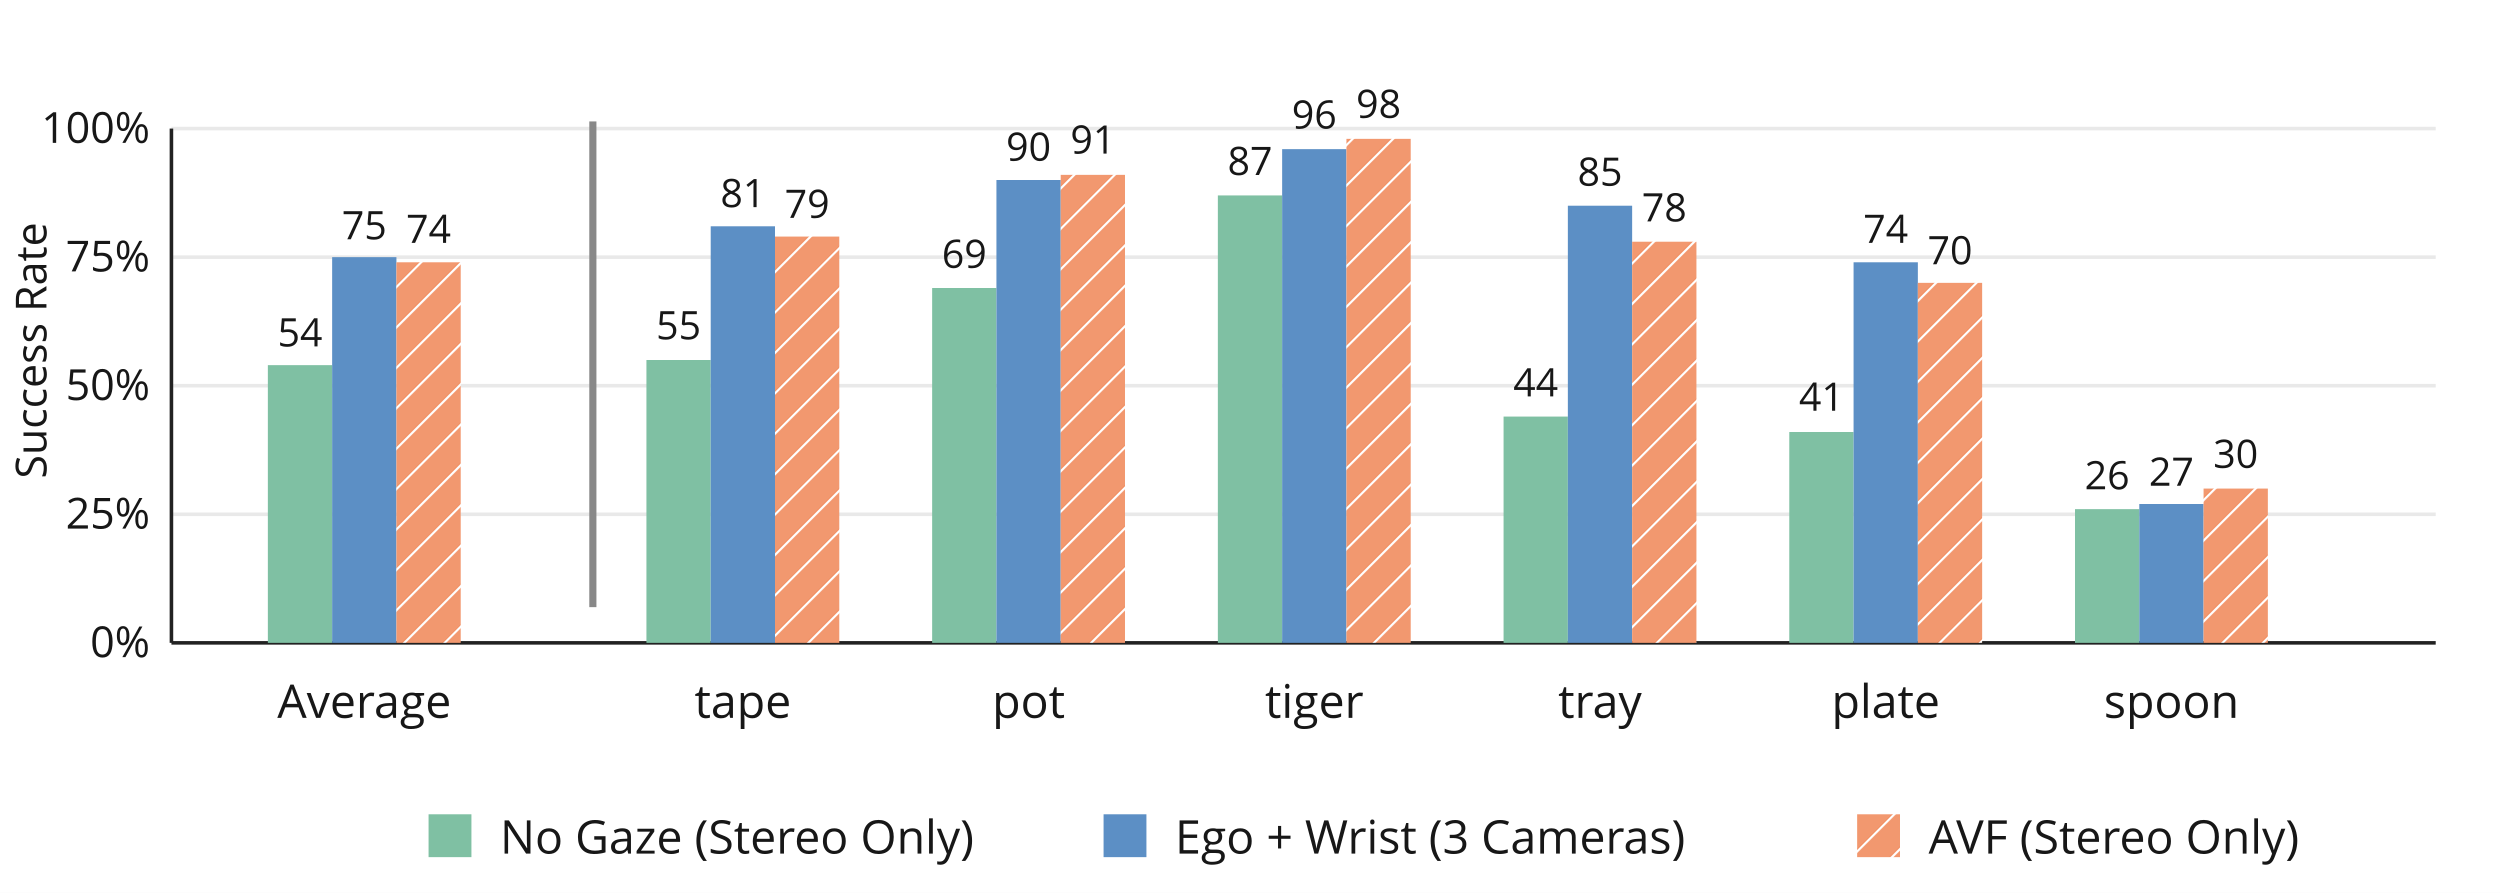
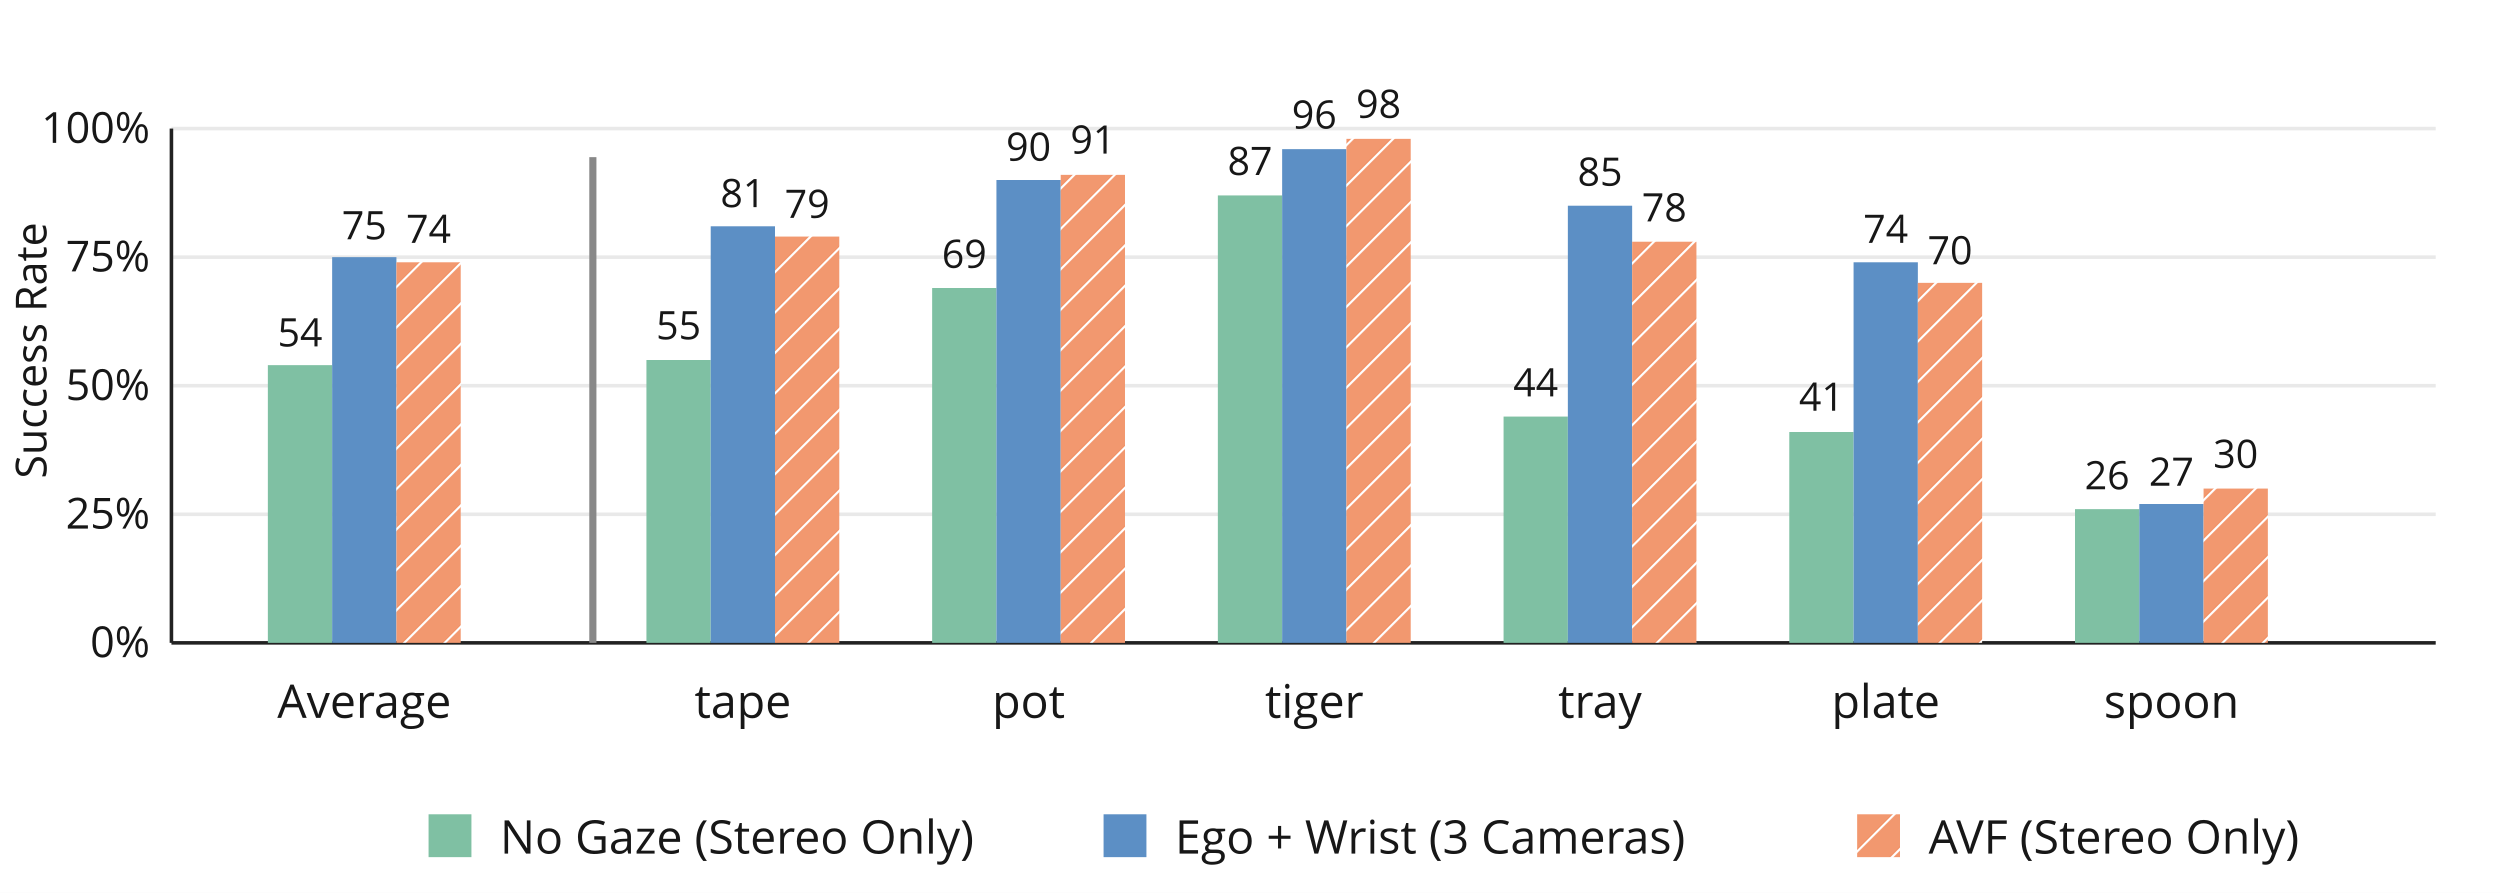
<svg xmlns="http://www.w3.org/2000/svg" width="700" height="250" viewBox="0 0 700 250" role="img" aria-labelledby="title desc">
  <defs>
    <pattern id="avf-hatch" width="8" height="8" patternUnits="userSpaceOnUse" patternTransform="rotate(45)">
      <rect width="8" height="8" fill="#f2986f" />
      <line x1="0" y1="0" x2="0" y2="8" stroke="#fff" stroke-width="1.2" />
    </pattern>
    <style>
      text { font-family: "Avenir Next", Avenir, "Open Sans", sans-serif; fill: #171717; letter-spacing: 0; }
      .legend { font-size: 13px; }
      .section-label { font-size: 14px; fill: #555; }
      .axis-label { font-size: 12px; }
      .task-label { font-size: 13px; }
      .value { font-size: 11px; text-anchor: middle; }
      .grid { stroke: #e9e9e9; stroke-width: 1; }
      .axis { stroke: #222; stroke-width: 1; }
    </style>
  </defs>
  <rect width="700" height="250" fill="#fff" />
  <g transform="translate(0 -24)">
    <g class="grid">
      <line x1="48" y1="60" x2="682" y2="60" />
      <line x1="48" y1="96" x2="682" y2="96" />
      <line x1="48" y1="132" x2="682" y2="132" />
      <line x1="48" y1="168" x2="682" y2="168" />
    </g>
    <g class="axis">
      <line x1="48" y1="60" x2="48" y2="204" />
      <line x1="48" y1="204" x2="682" y2="204" />
-       <line x1="166" y1="58" x2="166" y2="194" stroke="#888" stroke-width="2" />
+       <line x1="166" y1="68" x2="166" y2="204" stroke="#888" stroke-width="2" />
    </g>
    <g class="axis-label" text-anchor="end">
      <text x="42" y="64">100%</text>
      <text x="42" y="100">75%</text>
      <text x="42" y="136">50%</text>
      <text x="42" y="172">25%</text>
      <text x="42" y="208">0%</text>
    </g>
    <text class="axis-label" transform="translate(13 158) rotate(-90)">Success Rate</text>
    <g>
      <rect x="75" y="126.24" width="18" height="77.76" fill="#7fc0a3" />
      <rect x="93" y="96" width="18" height="108" fill="#5c8fc5" />
      <rect x="111" y="97.44" width="18" height="106.56" fill="url(#avf-hatch)" />
      <text class="value" x="84" y="121">54</text>
      <text class="value" x="102" y="91">75</text>
      <text class="value" x="120" y="92">74</text>
      <text class="task-label" x="102" y="225" text-anchor="middle">Average</text>
    </g>
    <g>
      <rect x="181" y="124.8" width="18" height="79.2" fill="#7fc0a3" />
      <rect x="199" y="87.36" width="18" height="116.64" fill="#5c8fc5" />
      <rect x="217" y="90.24" width="18" height="113.76" fill="url(#avf-hatch)" />
      <text class="value" x="190" y="119">55</text>
      <text class="value" x="208" y="82">81</text>
      <text class="value" x="226" y="85">79</text>
      <text class="task-label" x="208" y="225" text-anchor="middle">tape</text>
      <rect x="261" y="104.64" width="18" height="99.36" fill="#7fc0a3" />
      <rect x="279" y="74.4" width="18" height="129.6" fill="#5c8fc5" />
      <rect x="297" y="72.96" width="18" height="131.04" fill="url(#avf-hatch)" />
      <text class="value" x="270" y="99">69</text>
      <text class="value" x="288" y="69">90</text>
      <text class="value" x="306" y="67">91</text>
      <text class="task-label" x="288" y="225" text-anchor="middle">pot</text>
      <rect x="341" y="78.72" width="18" height="125.28" fill="#7fc0a3" />
      <rect x="359" y="65.76" width="18" height="138.24" fill="#5c8fc5" />
      <rect x="377" y="62.88" width="18" height="141.12" fill="url(#avf-hatch)" />
      <text class="value" x="350" y="73">87</text>
      <text class="value" x="368" y="60">96</text>
      <text class="value" x="386" y="57">98</text>
      <text class="task-label" x="368" y="225" text-anchor="middle">tiger</text>
      <rect x="421" y="140.64" width="18" height="63.36" fill="#7fc0a3" />
      <rect x="439" y="81.6" width="18" height="122.4" fill="#5c8fc5" />
      <rect x="457" y="91.68" width="18" height="112.32" fill="url(#avf-hatch)" />
      <text class="value" x="430" y="135">44</text>
      <text class="value" x="448" y="76">85</text>
      <text class="value" x="466" y="86">78</text>
      <text class="task-label" x="448" y="225" text-anchor="middle">tray</text>
      <rect x="501" y="144.96" width="18" height="59.04" fill="#7fc0a3" />
      <rect x="519" y="97.44" width="18" height="106.56" fill="#5c8fc5" />
      <rect x="537" y="103.2" width="18" height="100.8" fill="url(#avf-hatch)" />
      <text class="value" x="510" y="139">41</text>
      <text class="value" x="528" y="92">74</text>
      <text class="value" x="546" y="98">70</text>
      <text class="task-label" x="528" y="225" text-anchor="middle">plate</text>
      <rect x="581" y="166.56" width="18" height="37.44" fill="#7fc0a3" />
      <rect x="599" y="165.12" width="18" height="38.88" fill="#5c8fc5" />
      <rect x="617" y="160.8" width="18" height="43.2" fill="url(#avf-hatch)" />
      <text class="value" x="590" y="161">26</text>
      <text class="value" x="608" y="160">27</text>
      <text class="value" x="626" y="155">30</text>
      <text class="task-label" x="608" y="225" text-anchor="middle">spoon</text>
    </g>
  </g>
  <g class="legend">
    <rect x="120" y="228" width="12" height="12" fill="#7fc0a3" />
    <text x="140" y="239">No Gaze (Stereo Only)</text>
    <rect x="309" y="228" width="12" height="12" fill="#5c8fc5" />
    <text x="329" y="239">Ego + Wrist (3 Cameras)</text>
    <rect x="520" y="228" width="12" height="12" fill="url(#avf-hatch)" />
    <text x="540" y="239">AVF (Stereo Only)</text>
  </g>
</svg>
